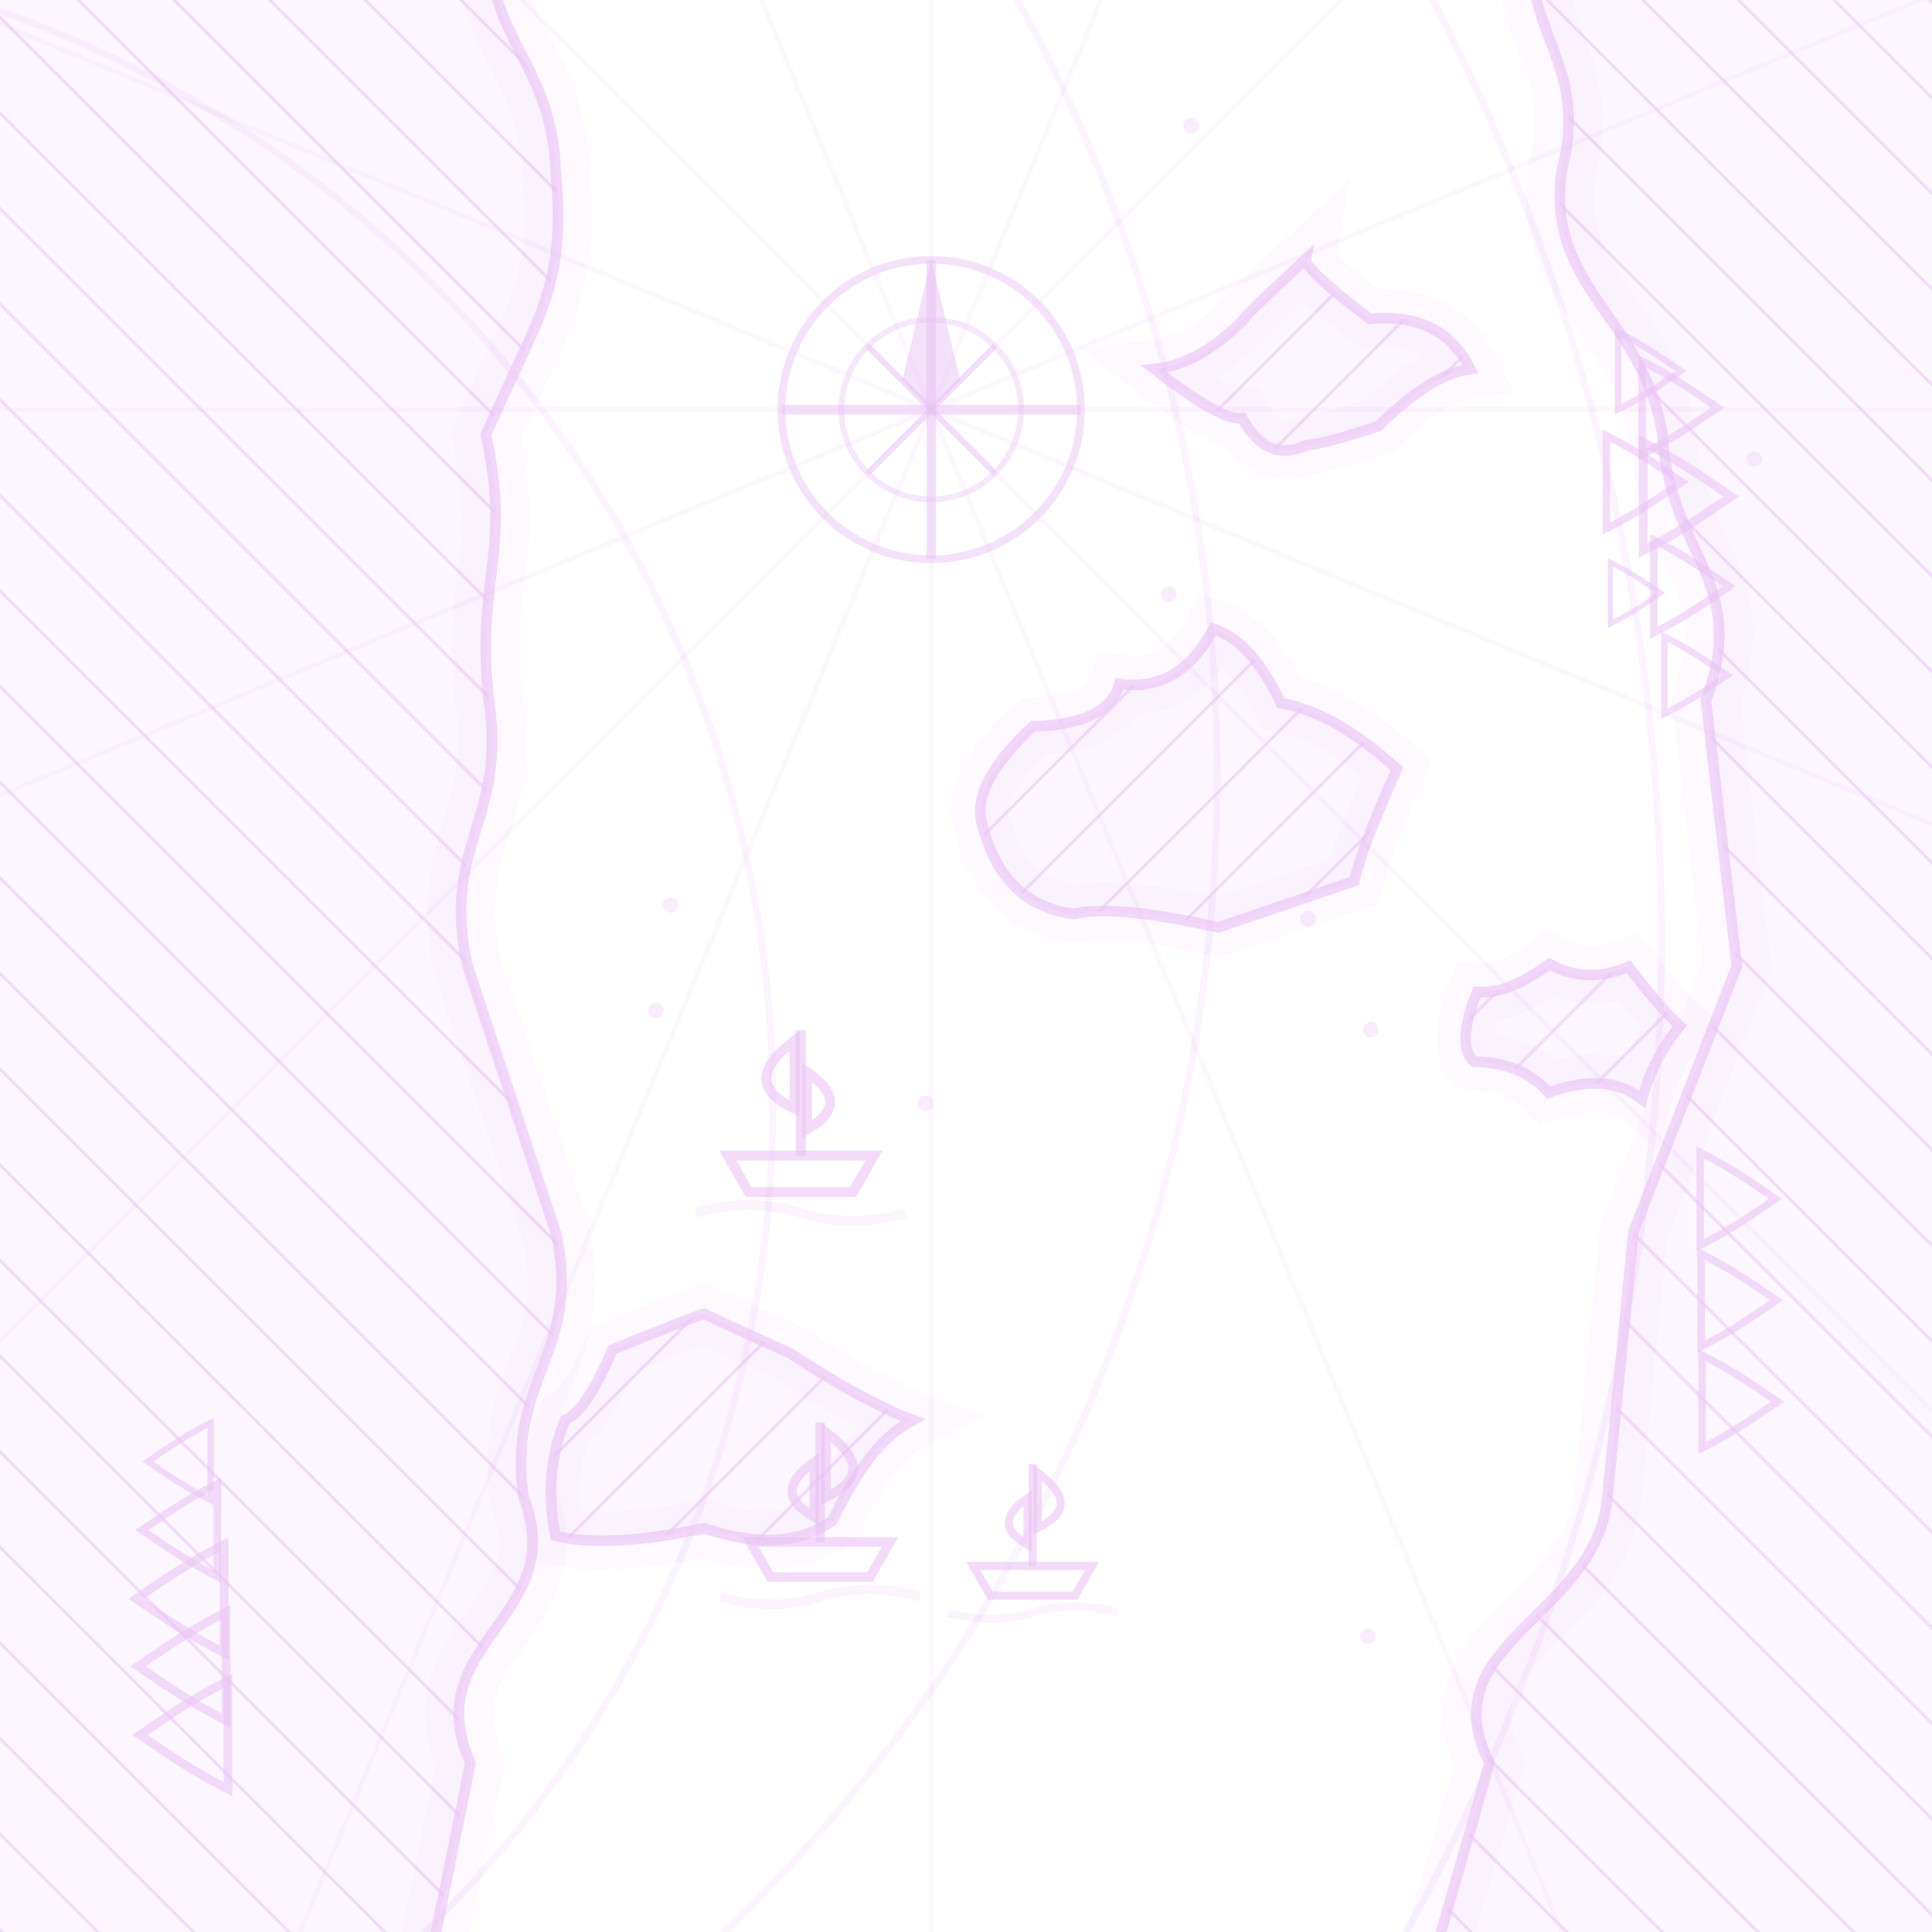
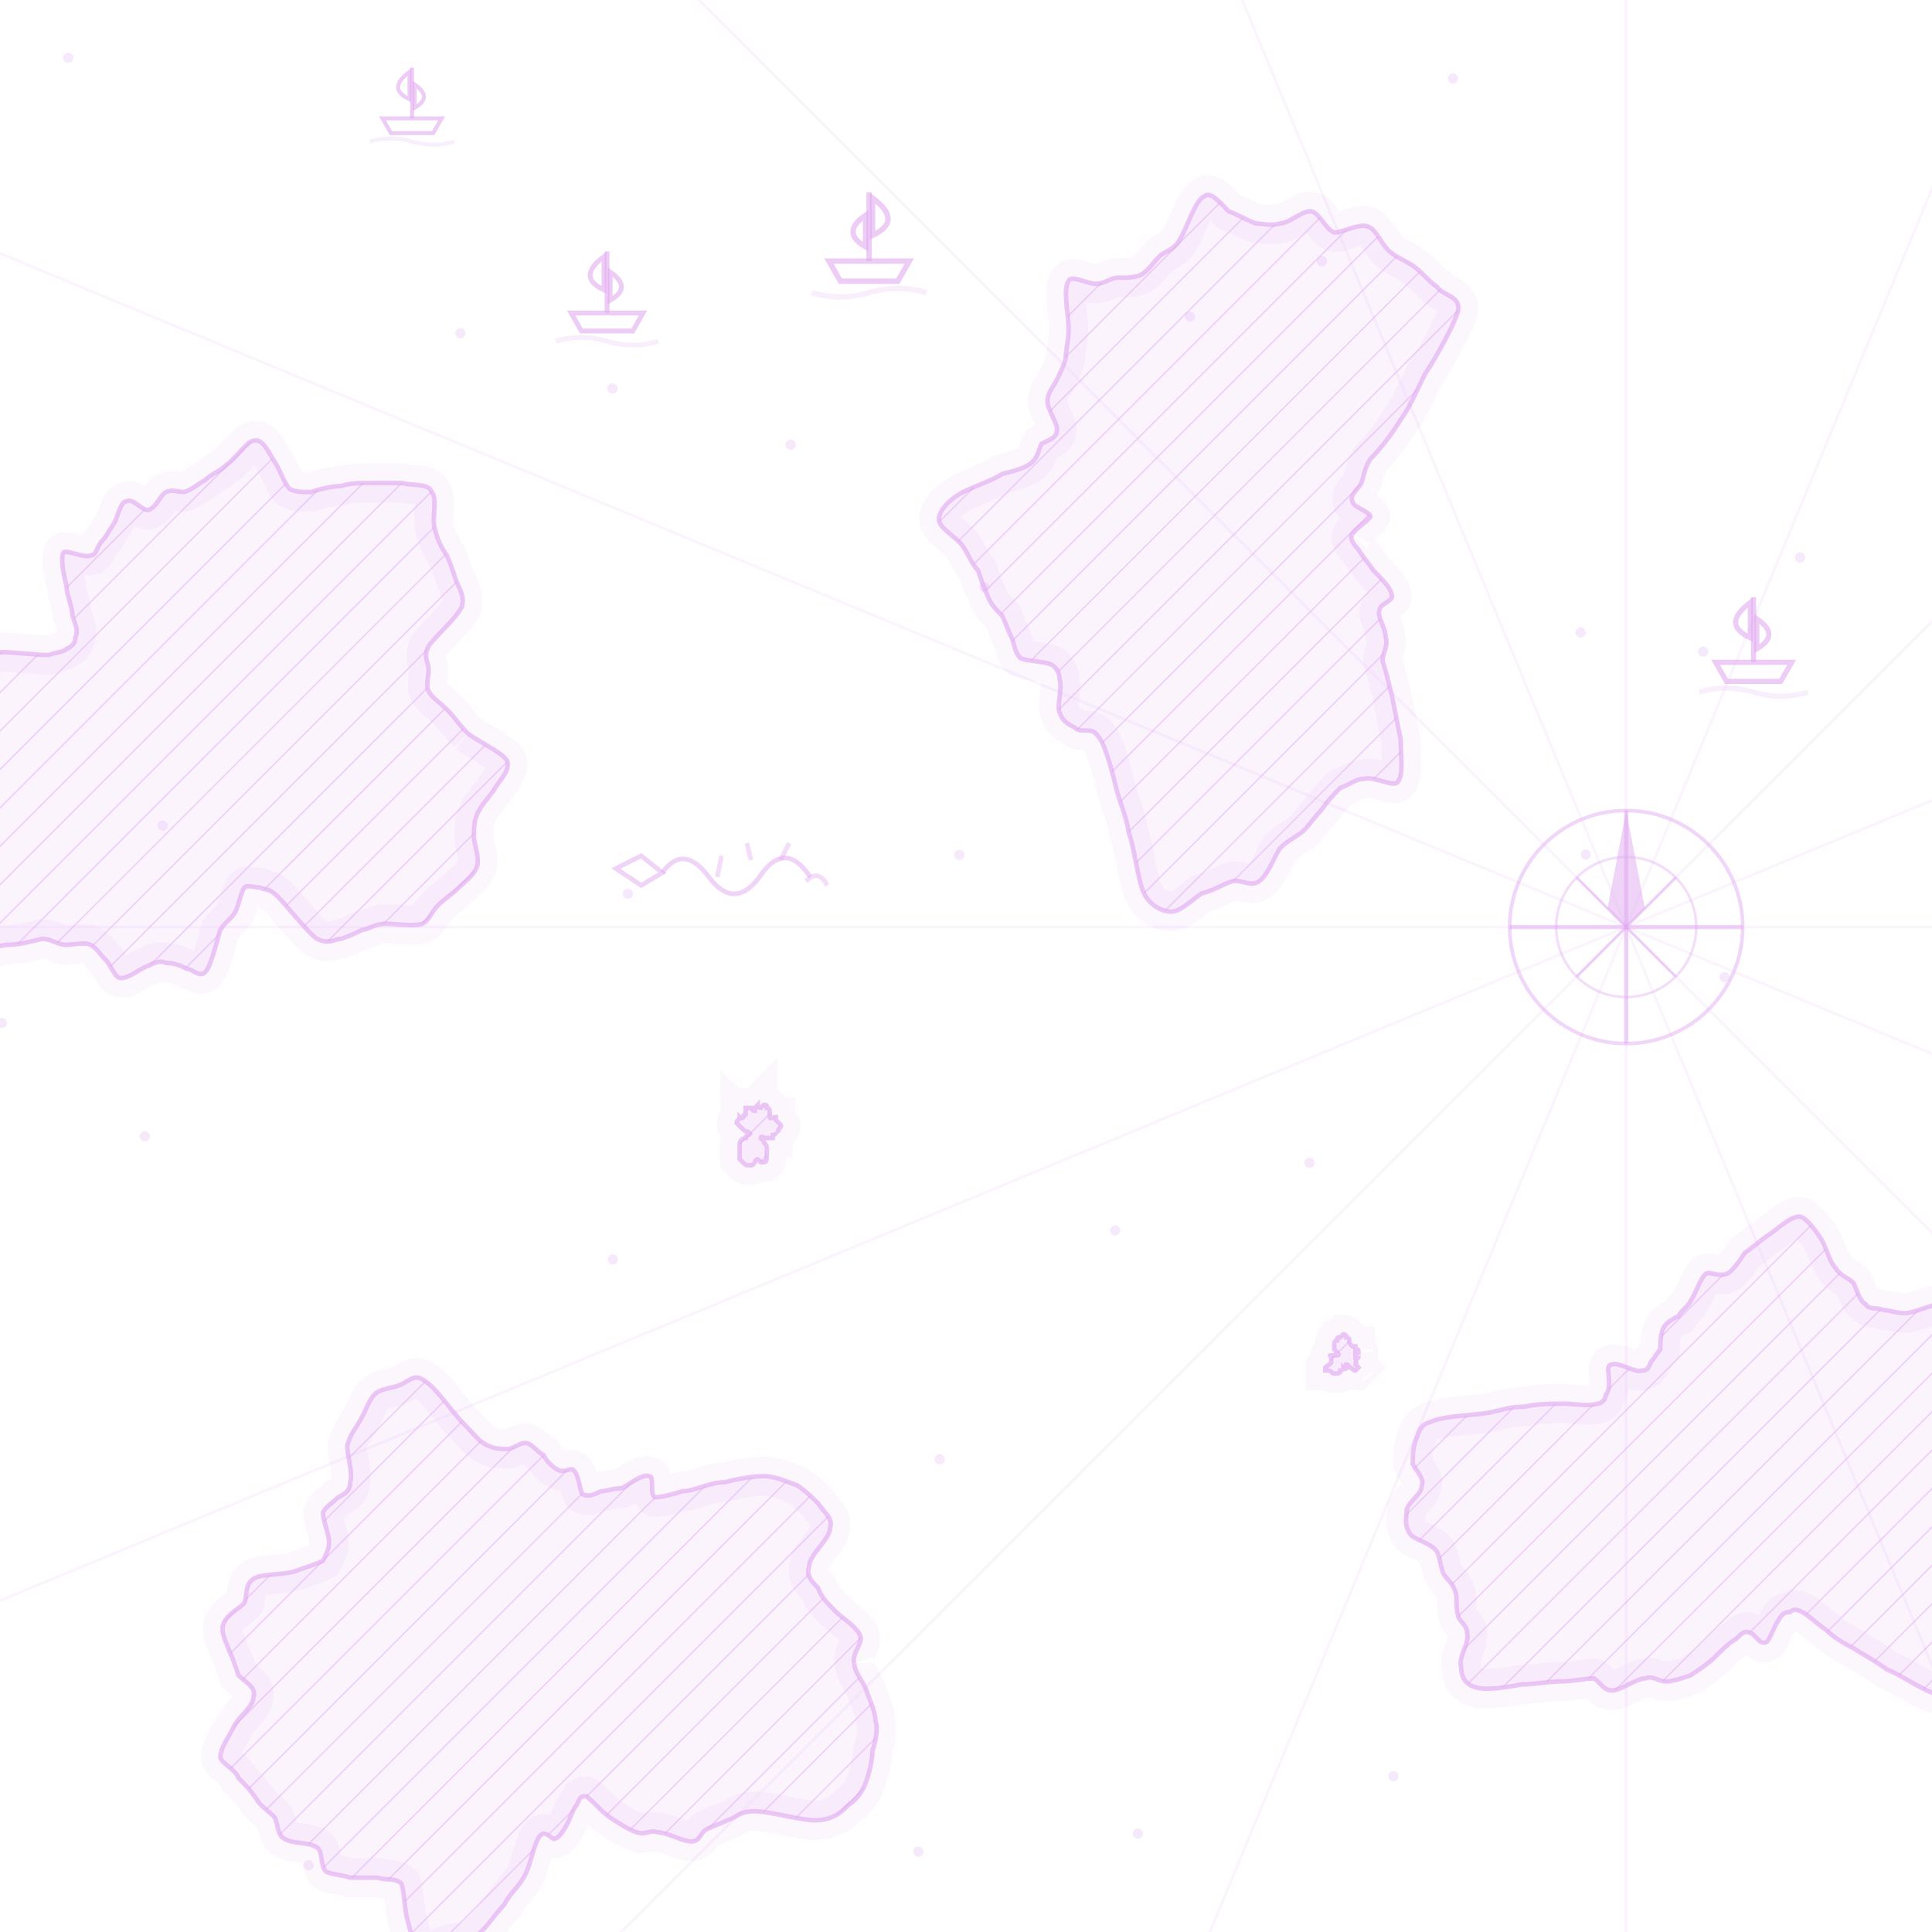
- <svg xmlns="http://www.w3.org/2000/svg" width="200" height="200" viewBox="0 0 200 200">
+ <svg xmlns="http://www.w3.org/2000/svg" width="640" height="640" viewBox="0 0 640 640">
  <defs>
-     <pattern id="h" width="7" height="7" patternUnits="userSpaceOnUse" patternTransform="rotate(45)">
-       <line x1="0" y1="0" x2="0" y2="7" stroke="#CB6CE6" stroke-opacity=".50" stroke-width=".65" />
+     <pattern id="h" width="9" height="9" patternUnits="userSpaceOnUse" patternTransform="rotate(45)">
+       <line x1="0" y1="0" x2="0" y2="9" stroke="#CB6CE6" stroke-opacity=".5" stroke-width=".9" />
    </pattern>
-     <g id="m" fill="none" stroke="#CB6CE6" stroke-opacity=".55" stroke-width="1.3">
-       <path d="M-8 5 C -5 -1 -2 -5 0 -8 C 2 -5 5 -1 8 5 Z" />
-     </g>
    <g id="s" fill="none" stroke="#CB6CE6" stroke-opacity=".58" stroke-width=".95">
      <path d="M-7 4 L7 4 L5 7.5 L-5 7.5 Z" />
      <path d="M0 4 L0 -8" />
      <path d="M0.6 -7 Q6 -3 0.6 -0.5 Z" />
      <path d="M-0.6 -4 Q-5 -1 -0.6 1.5 Z" />
      <path d="M-10 9.5 Q-5 11 0 9.5 Q5 8 10 9.5" stroke-opacity=".18" />
    </g>
+     <g id="w" fill="none" stroke="#CB6CE6" stroke-opacity=".5" stroke-width="1.1">
+       <path d="M-20 2 Q-14 -7 -8 2 Q-2 10 4 2 Q10 -6 15 1" />
+       <path d="M15 1 L20 -3 L26 0 L20 4 Z" />
+       <path d="M-13 -2 l-2 -4 M-6 -2 l1 -4 M2 2 l-1 -5" stroke-opacity=".4" />
+       <path d="M-24 4 Q-22 0 -19 3" stroke-opacity=".4" />
+     </g>
+     <path id="L0" d="M688 492 C690 495 691 497 689 499 C687 501 679 503 677 505 C674 507 676 509 675 511 C674 513 672 514 671 516 C670 518 671 521 671 523 C670 525 667 526 666 528 C666 530 667 533 667 535 C666 538 666 541 664 542 C662 544 657 543 655 544 C653 546 653 549 652 551 C651 553 649 555 647 557 C645 558 644 561 641 561 C637 560 630 555 625 553 C621 550 617 548 614 546 C610 544 607 542 605 540 C602 538 599 535 597 534 C595 533 594 533 593 534 C591 534 590 535 589 537 C588 538 586 544 585 544 C583 545 581 541 580 541 C578 540 577 541 575 543 C573 544 570 547 568 549 C566 551 563 553 560 555 C557 556 554 557 552 557 C549 557 548 555 545 556 C542 556 537 560 534 560 C531 560 530 557 528 556 C525 556 521 557 517 557 C513 557 508 558 504 558 C499 559 492 560 489 559 C485 558 484 555 484 552 C483 549 487 544 486 541 C486 538 483 537 483 535 C482 532 483 529 482 527 C481 524 479 523 478 521 C477 518 477 516 476 514 C474 511 468 510 467 508 C465 505 466 502 466 500 C467 497 471 495 471 492 C472 490 469 487 468 485 C468 482 468 480 469 477 C470 475 470 472 474 471 C478 469 487 469 493 468 C498 467 500 466 505 466 C509 465 514 465 518 465 C522 465 526 466 529 465 C531 465 532 463 532 462 C533 461 533 459 533 457 C533 455 532 452 534 452 C536 451 542 455 544 454 C546 454 546 453 547 451 C548 450 549 448 550 447 C550 445 550 442 551 440 C552 438 554 437 556 436 C557 434 559 433 560 431 C562 428 563 424 565 422 C566 421 569 423 572 422 C574 421 576 418 578 415 C581 413 583 411 586 409 C589 407 593 403 596 403 C598 403 601 407 603 410 C605 413 606 418 608 420 C610 423 612 423 614 425 C615 427 616 431 618 432 C619 434 622 433 624 434 C626 434 628 435 631 435 C634 435 640 432 643 432 C646 432 646 435 648 437 C650 438 651 440 653 441 C656 442 661 442 664 443 C667 443 671 444 673 446 C676 447 679 449 679 451 C679 454 675 458 675 460 C675 463 678 464 678 466 C678 469 675 472 675 474 C674 476 674 478 675 480 C676 482 678 484 680 486 C683 488 687 490 688 492" />
+     <path id="L1" d="M448 177 C447 178 448 180 450 182 C451 184 453 186 455 189 C457 191 461 195 461 197 C462 199 457 200 457 202 C456 204 459 208 459 211 C460 214 458 216 458 219 C459 222 460 226 461 230 C462 235 463 240 464 245 C464 250 465 257 463 259 C462 261 455 257 452 258 C449 258 447 260 444 261 C442 263 440 265 438 268 C436 270 434 273 432 275 C430 277 427 278 424 281 C422 284 420 290 417 292 C414 294 411 291 408 292 C405 293 402 295 398 296 C395 298 391 302 388 302 C385 302 381 300 379 296 C377 292 376 282 374 276 C373 270 371 266 370 262 C369 258 368 254 367 251 C366 248 365 245 363 243 C361 241 358 243 356 241 C354 240 352 239 351 236 C350 234 352 228 351 225 C351 223 350 221 348 220 C345 219 340 219 338 218 C336 216 336 213 335 211 C334 209 333 206 332 204 C330 202 328 200 327 197 C326 195 325 192 324 189 C322 187 321 184 319 181 C317 178 311 175 311 172 C311 169 315 165 319 163 C323 161 329 159 332 157 C336 156 340 155 342 153 C344 151 344 149 345 147 C347 146 350 145 350 143 C351 141 347 136 347 133 C347 130 349 128 350 126 C351 124 352 122 353 119 C353 116 354 113 354 109 C354 104 352 96 354 93 C355 91 360 94 363 94 C366 94 368 92 370 92 C373 92 376 92 378 91 C380 90 382 87 384 85 C386 83 389 83 391 79 C393 76 396 66 399 65 C401 63 405 68 407 70 C410 71 413 73 416 74 C418 74 421 75 424 74 C427 74 431 70 434 70 C437 70 439 76 442 77 C445 77 450 74 453 75 C456 76 457 80 460 83 C462 85 465 86 468 88 C471 90 473 93 476 95 C478 98 484 98 483 103 C482 107 476 118 472 124 C469 130 467 135 464 139 C461 144 457 149 454 152 C452 155 452 157 451 160 C450 162 447 164 448 166 C448 168 453 169 454 171 C454 172 449 175 448 177" />
+     <path id="L2" d="M155 243 C159 246 166 249 168 252 C169 255 166 258 164 261 C163 263 160 266 159 268 C157 271 157 274 157 277 C157 280 159 284 158 287 C157 290 154 292 152 294 C150 296 147 298 145 300 C143 302 142 305 140 306 C137 307 131 306 128 306 C124 306 122 308 120 308 C118 309 116 310 113 311 C111 311 109 313 105 311 C102 309 95 300 92 297 C89 294 88 295 86 294 C84 294 82 293 81 294 C80 295 79 300 78 302 C77 304 75 305 73 308 C72 311 70 320 68 322 C66 324 64 321 62 321 C60 320 58 319 55 319 C53 318 51 319 49 320 C46 321 43 324 40 324 C38 324 37 320 35 318 C33 316 32 314 30 313 C28 312 24 313 22 313 C19 313 17 311 14 311 C10 312 6 313 2 313 C-3 314 -8 315 -13 315 C-17 315 -24 315 -26 312 C-28 310 -24 303 -25 300 C-25 296 -28 294 -30 291 C-32 289 -34 286 -36 283 C-39 280 -44 278 -45 275 C-46 272 -44 267 -44 264 C-45 260 -50 257 -49 254 C-49 250 -44 246 -41 243 C-39 239 -35 236 -32 233 C-29 231 -26 228 -24 225 C-22 223 -22 220 -18 218 C-14 217 -6 216 -1 216 C5 216 12 217 16 217 C19 216 21 216 22 215 C24 214 25 213 25 211 C26 209 25 207 24 204 C24 201 22 197 22 194 C21 190 20 185 21 183 C22 182 28 185 30 184 C32 184 32 181 34 179 C35 178 36 176 38 173 C39 171 40 166 42 166 C44 165 47 169 49 169 C52 168 53 164 55 163 C57 162 59 163 61 163 C64 162 66 160 68 159 C70 157 73 156 75 154 C78 152 82 146 84 146 C87 145 89 150 91 153 C93 156 94 160 96 162 C98 163 100 163 103 163 C106 162 110 161 113 161 C116 160 119 160 123 160 C126 160 130 160 133 160 C137 161 142 160 143 163 C145 165 143 172 144 175 C145 179 146 181 148 184 C149 186 150 189 151 192 C152 195 154 197 153 201 C151 205 144 211 142 214 C140 218 142 219 142 222 C142 224 141 227 142 229 C143 231 146 233 148 235 C151 238 152 240 155 243" />
+     <path id="L3" d="M283 551 C283 554 286 557 287 560 C288 563 290 567 290 570 C291 573 290 577 289 580 C289 583 288 587 287 590 C286 593 284 596 281 598 C279 600 276 603 270 603 C265 603 255 600 250 600 C245 600 244 602 241 603 C239 604 236 605 234 606 C232 607 232 610 229 610 C226 610 221 607 218 607 C215 606 214 608 211 607 C208 606 205 604 202 602 C199 600 196 596 194 595 C192 595 192 596 191 598 C190 599 189 602 188 604 C187 606 185 609 184 609 C183 610 181 606 179 608 C177 610 176 617 174 621 C172 625 169 627 167 631 C164 634 161 639 158 641 C155 644 152 643 149 644 C146 645 142 647 140 646 C137 645 136 640 135 636 C134 633 134 627 133 624 C131 622 128 623 125 622 C123 622 119 622 116 622 C113 621 110 621 108 620 C106 618 107 613 105 612 C102 610 97 611 94 609 C92 608 92 604 91 602 C89 600 86 598 85 596 C83 593 81 591 79 589 C78 586 73 584 73 582 C73 579 76 575 78 571 C80 568 84 565 84 562 C85 559 81 557 79 555 C78 552 77 549 76 547 C75 544 73 541 74 538 C75 535 79 533 81 531 C82 528 81 525 84 523 C87 521 95 522 99 520 C102 519 105 518 107 517 C108 515 109 513 109 511 C109 508 107 504 107 501 C108 499 110 498 112 496 C114 495 116 494 116 491 C117 488 115 482 115 479 C116 475 118 473 119 471 C121 468 122 464 124 462 C126 460 129 460 132 459 C135 458 137 455 140 457 C144 459 150 468 153 471 C157 475 159 478 162 479 C164 480 166 480 168 480 C170 480 172 478 174 478 C176 478 178 481 180 482 C181 484 183 486 185 487 C187 488 189 486 190 487 C192 489 192 494 193 495 C195 496 197 495 199 494 C201 494 203 493 206 493 C208 492 213 488 215 489 C217 489 215 495 217 496 C219 496 223 495 226 494 C230 494 235 491 240 491 C244 490 249 489 253 489 C257 489 261 491 264 492 C267 494 269 496 271 498 C273 501 276 503 275 506 C275 510 268 515 268 519 C267 522 269 524 271 526 C272 529 274 531 277 534 C279 536 284 539 285 542 C286 544 282 548 283 551" />
+     <path id="L4" d="M450 449 C450 450 450 450 449 450 C449 450 449 450 449 450 C449 451 450 451 450 451 C450 451 449 451 449 452 C449 452 450 453 450 453 C450 453 449 454 449 454 C448 454 448 453 447 453 C447 453 447 452 446 452 C446 452 446 453 446 453 C446 454 445 453 445 453 C445 454 444 454 444 454 C444 455 443 455 443 455 C442 455 442 455 442 455 C441 455 441 454 440 454 C440 454 439 454 439 454 C439 454 439 453 439 453 C440 452 441 452 441 451 C441 451 441 451 441 451 C441 450 441 450 441 450 C441 450 441 450 441 449 C441 449 440 449 441 449 C441 449 441 449 442 449 C442 449 443 449 443 449 C444 449 443 448 443 448 C442 448 443 448 442 447 C442 447 442 447 442 446 C442 446 442 446 442 445 C442 445 442 444 443 444 C443 443 443 443 444 443 C444 443 445 442 445 442 C445 442 446 442 446 443 C447 443 447 444 447 444 C447 445 447 445 448 446 C448 446 448 446 448 446 C449 446 449 446 449 446 C449 447 449 447 449 447 C450 447 450 447 450 448 C449 448 449 448 449 448 C449 449 449 449 449 449 C449 449 450 449 450 449" />
+     <path id="L5" d="M257 375 C257 376 256 376 256 376 C256 377 256 377 256 377 C255 377 254 377 254 377 C253 377 252 376 252 377 C252 377 253 378 253 378 C253 379 254 379 254 380 C254 381 254 382 254 383 C254 384 254 385 253 385 C253 385 253 385 252 385 C252 385 251 384 251 384 C250 384 250 386 249 386 C249 386 248 386 248 386 C247 386 247 386 246 385 C246 385 246 385 245 384 C245 384 245 383 245 382 C245 382 245 380 245 380 C245 379 245 379 245 379 C245 378 246 377 247 377 C247 376 248 376 248 376 C249 375 249 376 248 375 C248 375 247 375 246 374 C246 374 246 374 245 373 C245 373 244 372 244 372 C244 371 245 371 245 370 C245 370 246 371 246 370 C247 370 246 369 247 369 C247 368 247 368 247 367 C248 367 248 367 249 367 C249 367 249 368 250 368 C250 368 250 367 251 366 C251 366 251 367 252 367 C252 367 253 366 253 366 C254 366 254 366 254 367 C255 367 255 368 255 369 C255 369 255 370 255 370 C255 371 256 370 257 370 C257 370 257 371 257 371 C258 372 258 372 258 372 C259 373 259 373 258 374 C258 374 258 375 257 375" />
  </defs>
-   <g opacity="0.42">
-     <circle cx="-40" cy="114.3" r="120" fill="none" stroke="#CB6CE6" stroke-opacity=".20" stroke-width=".7" />
-     <circle cx="-40" cy="80.3" r="166" fill="none" stroke="#CB6CE6" stroke-opacity=".20" stroke-width=".7" />
-     <circle cx="-40" cy="97.4" r="212" fill="none" stroke="#CB6CE6" stroke-opacity=".20" stroke-width=".7" />
-     <g stroke="#CB6CE6" stroke-opacity=".14" stroke-width=".5">
-       <line x1="96.4" y1="42.4" x2="396.4" y2="42.4" />
-       <line x1="96.4" y1="42.4" x2="373.5" y2="157.2" />
-       <line x1="96.4" y1="42.4" x2="308.5" y2="254.6" />
-       <line x1="96.4" y1="42.4" x2="211.2" y2="319.6" />
-       <line x1="96.4" y1="42.4" x2="96.4" y2="342.4" />
-       <line x1="96.4" y1="42.4" x2="-18.5" y2="319.6" />
-       <line x1="96.4" y1="42.4" x2="-115.8" y2="254.6" />
-       <line x1="96.4" y1="42.4" x2="-180.8" y2="157.2" />
-       <line x1="96.4" y1="42.4" x2="-203.6" y2="42.4" />
-       <line x1="96.4" y1="42.4" x2="-180.8" y2="-72.4" />
-       <line x1="96.4" y1="42.4" x2="-115.8" y2="-169.7" />
-       <line x1="96.4" y1="42.4" x2="-18.5" y2="-234.7" />
-       <line x1="96.4" y1="42.4" x2="96.4" y2="-257.6" />
-       <line x1="96.4" y1="42.4" x2="211.2" y2="-234.7" />
-       <line x1="96.4" y1="42.4" x2="308.5" y2="-169.7" />
-       <line x1="96.4" y1="42.4" x2="373.5" y2="-72.4" />
+   <g opacity="0.58">
+     <g stroke="#CB6CE6" stroke-opacity=".13" stroke-width=".9">
+       <line x1="538.7" y1="307.1" x2="1498.7" y2="307.1" />
+       <line x1="538.7" y1="307.1" x2="1425.6" y2="674.5" />
+       <line x1="538.7" y1="307.1" x2="1217.5" y2="985.9" />
+       <line x1="538.7" y1="307.1" x2="906" y2="1194" />
+       <line x1="538.7" y1="307.1" x2="538.7" y2="1267.1" />
+       <line x1="538.7" y1="307.1" x2="171.3" y2="1194" />
+       <line x1="538.7" y1="307.1" x2="-140.2" y2="985.9" />
+       <line x1="538.7" y1="307.1" x2="-348.3" y2="674.5" />
+       <line x1="538.7" y1="307.1" x2="-421.3" y2="307.1" />
+       <line x1="538.7" y1="307.1" x2="-348.3" y2="-60.3" />
+       <line x1="538.7" y1="307.1" x2="-140.2" y2="-371.7" />
+       <line x1="538.7" y1="307.1" x2="171.3" y2="-579.8" />
+       <line x1="538.7" y1="307.1" x2="538.7" y2="-652.9" />
+       <line x1="538.7" y1="307.1" x2="906" y2="-579.8" />
+       <line x1="538.7" y1="307.1" x2="1217.5" y2="-371.7" />
+       <line x1="538.7" y1="307.1" x2="1425.6" y2="-60.3" />
    </g>
-     <circle cx="181.6" cy="47.5" r=".8" fill="#CB6CE6" fill-opacity=".30" />
-     <circle cx="95.8" cy="114.2" r=".8" fill="#CB6CE6" fill-opacity=".30" />
-     <circle cx="67.9" cy="104.6" r=".8" fill="#CB6CE6" fill-opacity=".30" />
-     <circle cx="141.9" cy="106.6" r=".8" fill="#CB6CE6" fill-opacity=".30" />
-     <circle cx="69.4" cy="93.7" r=".8" fill="#CB6CE6" fill-opacity=".30" />
-     <circle cx="135.4" cy="95.1" r=".8" fill="#CB6CE6" fill-opacity=".30" />
-     <circle cx="121" cy="61.5" r=".8" fill="#CB6CE6" fill-opacity=".30" />
-     <circle cx="141.6" cy="169.4" r=".8" fill="#CB6CE6" fill-opacity=".30" />
-     <circle cx="123.3" cy="13" r=".8" fill="#CB6CE6" fill-opacity=".30" />
-     <path d="M-10 -10 L210 -10 L210 53.7 L182.5 45.8 C170.1 52.1, 167.4 34.7, 155 33.6 L127.5 30.9 L100 20.2 L72.5 23.4 C60.1 18.8, 57.4 27.2, 45 27.9 C32.6 29.9, 29.9 40.1, 17.5 38.3 C5.1 35, 2.4 44.8, -10 39.9 Z" transform="rotate(90 100 100)" fill="none" stroke="#CB6CE6" stroke-opacity=".10" stroke-width="7" />
-     <path d="M-10 -10 L210 -10 L210 52 C197.6 47.8, 194.9 57.1, 182.5 57.5 C170.1 58.7, 167.4 55.7, 155 50.3 C142.6 53, 139.9 49.2, 127.5 50.6 C115.1 52.5, 112.4 45.6, 100 48.4 L72.5 57.5 C60.1 60.4, 57.4 52.4, 45 54.2 C32.6 59.1, 29.9 43.1, 17.5 48.7 L-10 43.1 Z" transform="rotate(-90 100 100)" fill="none" stroke="#CB6CE6" stroke-opacity=".10" stroke-width="7" />
-     <path d="M144.6 79.6 Q140.9 87.9, 140.2 91.2 Q130.6 94.5, 126.1 96 Q115.3 93.6, 111.2 94.6 Q103.8 93.7, 101.7 85.4 Q100.4 81.3, 106.9 75.2 Q114.7 75, 115.9 70.8 Q122.1 71.7, 125.6 65.1 Q129.6 66.4, 132.6 72.8 Q138.1 73.7, 144.6 79.6 Z" fill="none" stroke="#CB6CE6" stroke-opacity=".10" stroke-width="6" />
-     <path d="M173.9 106.2 Q171.1 109.6, 170 113.8 Q166.4 110.9, 160.3 113.1 Q157.6 110, 152.6 109.9 Q150.7 108.2, 152.9 102.7 Q156 103, 160.4 99.8 Q164.2 101.9, 168.6 100.1 Q171.8 104.3, 173.9 106.2 Z" fill="none" stroke="#CB6CE6" stroke-opacity=".10" stroke-width="6" />
-     <path d="M94.5 147 Q90 149.3, 86.2 157.4 Q81.2 161, 72.9 158.2 Q62.9 160.3, 57.5 159 Q56.2 152.5, 58.5 147 Q60.7 146.1, 63.4 139.7 Q72.6 136, 72.9 136 Q76.9 137.9, 81.8 140.1 Q89.6 145.2, 94.5 147 Z" fill="none" stroke="#CB6CE6" stroke-opacity=".10" stroke-width="6" />
-     <path d="M152.2 38.2 Q148.2 38.7, 142.7 44.1 Q137.7 45.8, 135.2 46.1 Q131.2 48, 128.6 43.3 Q126.4 43.6, 119.5 38.2 Q124.2 37.7, 128.7 33.1 Q128.6 32.9, 135.2 26.8 Q135 27.9, 141.8 33 Q149.3 32.3, 152.2 38.2 Z" fill="none" stroke="#CB6CE6" stroke-opacity=".10" stroke-width="6" />
-     <path d="M-10 -10 L210 -10 L210 53.7 L182.5 45.8 C170.1 52.1, 167.4 34.7, 155 33.6 L127.5 30.9 L100 20.2 L72.5 23.4 C60.1 18.8, 57.4 27.2, 45 27.9 C32.6 29.9, 29.9 40.1, 17.5 38.3 C5.1 35, 2.4 44.8, -10 39.9 Z" transform="rotate(90 100 100)" fill="#CB6CE6" fill-opacity=".13" />
-     <path d="M-10 -10 L210 -10 L210 52 C197.6 47.8, 194.9 57.1, 182.5 57.5 C170.1 58.7, 167.4 55.7, 155 50.3 C142.6 53, 139.9 49.2, 127.5 50.6 C115.1 52.5, 112.4 45.6, 100 48.4 L72.5 57.5 C60.1 60.4, 57.4 52.4, 45 54.2 C32.6 59.1, 29.9 43.1, 17.5 48.7 L-10 43.1 Z" transform="rotate(-90 100 100)" fill="#CB6CE6" fill-opacity=".13" />
-     <path d="M144.6 79.6 Q140.9 87.9, 140.2 91.2 Q130.6 94.5, 126.1 96 Q115.3 93.6, 111.2 94.6 Q103.8 93.7, 101.7 85.4 Q100.4 81.3, 106.9 75.2 Q114.7 75, 115.9 70.8 Q122.1 71.7, 125.6 65.1 Q129.6 66.4, 132.6 72.8 Q138.1 73.7, 144.6 79.6 Z" fill="#CB6CE6" fill-opacity=".13" />
-     <path d="M173.9 106.2 Q171.1 109.6, 170 113.8 Q166.4 110.9, 160.3 113.1 Q157.6 110, 152.6 109.9 Q150.7 108.2, 152.9 102.7 Q156 103, 160.4 99.8 Q164.2 101.9, 168.6 100.1 Q171.8 104.3, 173.9 106.2 Z" fill="#CB6CE6" fill-opacity=".13" />
-     <path d="M94.5 147 Q90 149.3, 86.2 157.4 Q81.2 161, 72.9 158.2 Q62.9 160.3, 57.5 159 Q56.2 152.5, 58.5 147 Q60.7 146.1, 63.4 139.7 Q72.6 136, 72.9 136 Q76.9 137.9, 81.8 140.1 Q89.6 145.2, 94.5 147 Z" fill="#CB6CE6" fill-opacity=".13" />
-     <path d="M152.2 38.2 Q148.2 38.7, 142.7 44.1 Q137.7 45.8, 135.2 46.1 Q131.2 48, 128.6 43.3 Q126.4 43.6, 119.5 38.2 Q124.2 37.7, 128.7 33.1 Q128.6 32.9, 135.2 26.8 Q135 27.9, 141.8 33 Q149.3 32.3, 152.2 38.2 Z" fill="#CB6CE6" fill-opacity=".13" />
-     <path d="M-10 -10 L210 -10 L210 53.7 L182.5 45.8 C170.1 52.1, 167.4 34.7, 155 33.6 L127.5 30.9 L100 20.2 L72.5 23.4 C60.1 18.8, 57.4 27.2, 45 27.9 C32.6 29.9, 29.9 40.1, 17.5 38.3 C5.1 35, 2.4 44.8, -10 39.9 Z" transform="rotate(90 100 100)" fill="url(#h)" stroke="#CB6CE6" stroke-opacity=".62" stroke-width="1.1" />
-     <path d="M-10 -10 L210 -10 L210 52 C197.6 47.8, 194.9 57.1, 182.5 57.5 C170.1 58.7, 167.4 55.7, 155 50.3 C142.6 53, 139.9 49.2, 127.5 50.6 C115.1 52.5, 112.4 45.6, 100 48.4 L72.5 57.5 C60.1 60.4, 57.4 52.4, 45 54.2 C32.6 59.1, 29.9 43.1, 17.5 48.7 L-10 43.1 Z" transform="rotate(-90 100 100)" fill="url(#h)" stroke="#CB6CE6" stroke-opacity=".62" stroke-width="1.1" />
-     <path d="M144.6 79.6 Q140.9 87.9, 140.2 91.2 Q130.6 94.5, 126.1 96 Q115.3 93.6, 111.2 94.6 Q103.8 93.7, 101.7 85.4 Q100.4 81.3, 106.9 75.2 Q114.7 75, 115.9 70.8 Q122.1 71.7, 125.6 65.1 Q129.6 66.4, 132.6 72.8 Q138.1 73.7, 144.6 79.6 Z" fill="url(#h)" stroke="#CB6CE6" stroke-opacity=".62" stroke-width="1.1" />
-     <path d="M173.9 106.2 Q171.1 109.6, 170 113.8 Q166.4 110.9, 160.3 113.1 Q157.6 110, 152.6 109.9 Q150.7 108.2, 152.9 102.7 Q156 103, 160.4 99.8 Q164.2 101.9, 168.6 100.1 Q171.8 104.3, 173.9 106.2 Z" fill="url(#h)" stroke="#CB6CE6" stroke-opacity=".62" stroke-width="1.1" />
-     <path d="M94.5 147 Q90 149.3, 86.2 157.4 Q81.2 161, 72.9 158.2 Q62.9 160.3, 57.5 159 Q56.2 152.5, 58.5 147 Q60.7 146.1, 63.4 139.7 Q72.6 136, 72.9 136 Q76.9 137.9, 81.8 140.1 Q89.6 145.2, 94.5 147 Z" fill="url(#h)" stroke="#CB6CE6" stroke-opacity=".62" stroke-width="1.1" />
-     <path d="M152.2 38.2 Q148.2 38.7, 142.7 44.1 Q137.7 45.8, 135.2 46.1 Q131.2 48, 128.6 43.3 Q126.4 43.6, 119.5 38.2 Q124.2 37.7, 128.7 33.1 Q128.6 32.9, 135.2 26.8 Q135 27.9, 141.8 33 Q149.3 32.3, 152.2 38.2 Z" fill="url(#h)" stroke="#CB6CE6" stroke-opacity=".62" stroke-width="1.1" />
-     <use href="#m" transform="rotate(90 100 100) translate(38.4 30) scale(0.5)" />
-     <use href="#m" transform="rotate(90 100 100) translate(49.9 30.7) scale(0.6)" />
-     <use href="#m" transform="rotate(90 100 100) translate(61.4 31.3) scale(0.4)" />
-     <use href="#m" transform="rotate(90 100 100) translate(124.1 21) scale(0.6)" />
-     <use href="#m" transform="rotate(90 100 100) translate(134.6 20.9) scale(0.6)" />
-     <use href="#m" transform="rotate(90 100 100) translate(145.1 20.8) scale(0.6)" />
-     <use href="#m" transform="rotate(90 100 100) translate(42.2 27) scale(0.6)" />
-     <use href="#m" transform="rotate(90 100 100) translate(51.4 26.4) scale(0.7)" />
-     <use href="#m" transform="rotate(90 100 100) translate(60.7 25.8) scale(0.6)" />
-     <use href="#m" transform="rotate(90 100 100) translate(69.9 25.2) scale(0.5)" />
-     <use href="#m" transform="rotate(-90 100 100) translate(20.4 20.1) scale(0.7)" />
-     <use href="#m" transform="rotate(-90 100 100) translate(27.5 19.9) scale(0.7)" />
-     <use href="#m" transform="rotate(-90 100 100) translate(34.5 19.7) scale(0.7)" />
-     <use href="#m" transform="rotate(-90 100 100) translate(41.6 19.5) scale(0.6)" />
-     <use href="#m" transform="rotate(-90 100 100) translate(48.7 19.3) scale(0.5)" />
-     <g transform="translate(96.4 42.4)">
-       <circle r="15.5" fill="none" stroke="#CB6CE6" stroke-opacity=".48" stroke-width=".8" />
-       <circle r="9.3" fill="none" stroke="#CB6CE6" stroke-opacity=".38" stroke-width=".6" />
-       <line x1="0" y1="0" x2="0" y2="-15.484" stroke="#CB6CE6" stroke-opacity=".5" stroke-width="1" transform="rotate(0)" />
-       <line x1="0" y1="0" x2="0" y2="-9.29" stroke="#CB6CE6" stroke-opacity=".5" stroke-width="0.6" transform="rotate(45)" />
-       <line x1="0" y1="0" x2="0" y2="-15.484" stroke="#CB6CE6" stroke-opacity=".5" stroke-width="1" transform="rotate(90)" />
-       <line x1="0" y1="0" x2="0" y2="-9.29" stroke="#CB6CE6" stroke-opacity=".5" stroke-width="0.6" transform="rotate(135)" />
-       <line x1="0" y1="0" x2="0" y2="-15.484" stroke="#CB6CE6" stroke-opacity=".5" stroke-width="1" transform="rotate(180)" />
-       <line x1="0" y1="0" x2="0" y2="-9.29" stroke="#CB6CE6" stroke-opacity=".5" stroke-width="0.6" transform="rotate(225)" />
-       <line x1="0" y1="0" x2="0" y2="-15.484" stroke="#CB6CE6" stroke-opacity=".5" stroke-width="1" transform="rotate(270)" />
-       <line x1="0" y1="0" x2="0" y2="-9.29" stroke="#CB6CE6" stroke-opacity=".5" stroke-width="0.6" transform="rotate(315)" />
-       <path d="M0 -15.5 L3 -3 L0 0 L-3 -3 Z" fill="#CB6CE6" fill-opacity=".5" />
+     <circle cx="304.2" cy="613.4" r="1.7" fill="#CB6CE6" fill-opacity=".26" />
+     <circle cx="311.3" cy="483.4" r="1.7" fill="#CB6CE6" fill-opacity=".26" />
+     <circle cx="53.9" cy="273.5" r="1.7" fill="#CB6CE6" fill-opacity=".26" />
+     <circle cx="326.1" cy="194.5" r="1.7" fill="#CB6CE6" fill-opacity=".26" />
+     <circle cx="525.3" cy="283.1" r="1.7" fill="#CB6CE6" fill-opacity=".26" />
+     <circle cx="369.4" cy="407.6" r="1.7" fill="#CB6CE6" fill-opacity=".26" />
+     <circle cx="433.8" cy="385.2" r="1.7" fill="#CB6CE6" fill-opacity=".26" />
+     <circle cx="394.2" cy="104.9" r="1.7" fill="#CB6CE6" fill-opacity=".26" />
+     <circle cx="481.3" cy="26" r="1.7" fill="#CB6CE6" fill-opacity=".26" />
+     <circle cx="203" cy="417.2" r="1.7" fill="#CB6CE6" fill-opacity=".26" />
+     <circle cx="317.8" cy="283.2" r="1.7" fill="#CB6CE6" fill-opacity=".26" />
+     <circle cx="571.3" cy="323.7" r="1.7" fill="#CB6CE6" fill-opacity=".26" />
+     <circle cx="261.9" cy="147.3" r="1.7" fill="#CB6CE6" fill-opacity=".26" />
+     <circle cx="376.9" cy="607.4" r="1.7" fill="#CB6CE6" fill-opacity=".26" />
+     <circle cx="523.6" cy="209.5" r="1.7" fill="#CB6CE6" fill-opacity=".26" />
+     <circle cx="564.2" cy="215.9" r="1.7" fill="#CB6CE6" fill-opacity=".26" />
+     <circle cx="596.3" cy="184.7" r="1.7" fill="#CB6CE6" fill-opacity=".26" />
+     <circle cx="48" cy="376.4" r="1.7" fill="#CB6CE6" fill-opacity=".26" />
+     <circle cx="437.9" cy="86.5" r="1.7" fill="#CB6CE6" fill-opacity=".26" />
+     <circle cx="461.6" cy="588.4" r="1.7" fill="#CB6CE6" fill-opacity=".26" />
+     <circle cx="0.6" cy="338.9" r="1.7" fill="#CB6CE6" fill-opacity=".26" />
+     <circle cx="202.9" cy="128.7" r="1.7" fill="#CB6CE6" fill-opacity=".26" />
+     <circle cx="152.5" cy="110.4" r="1.7" fill="#CB6CE6" fill-opacity=".26" />
+     <circle cx="208" cy="296.1" r="1.7" fill="#CB6CE6" fill-opacity=".26" />
+     <circle cx="22.6" cy="19.2" r="1.7" fill="#CB6CE6" fill-opacity=".26" />
+     <circle cx="102.2" cy="617.9" r="1.7" fill="#CB6CE6" fill-opacity=".26" />
+     <use href="#L0" fill="none" stroke="#CB6CE6" stroke-opacity=".10" stroke-width="13" />
+     <use href="#L1" fill="none" stroke="#CB6CE6" stroke-opacity=".10" stroke-width="13" />
+     <use href="#L2" fill="none" stroke="#CB6CE6" stroke-opacity=".10" stroke-width="13" />
+     <use href="#L3" fill="none" stroke="#CB6CE6" stroke-opacity=".10" stroke-width="13" />
+     <use href="#L4" fill="none" stroke="#CB6CE6" stroke-opacity=".10" stroke-width="13" />
+     <use href="#L5" fill="none" stroke="#CB6CE6" stroke-opacity=".10" stroke-width="13" />
+     <use href="#L0" fill="#CB6CE6" fill-opacity=".13" />
+     <use href="#L1" fill="#CB6CE6" fill-opacity=".13" />
+     <use href="#L2" fill="#CB6CE6" fill-opacity=".13" />
+     <use href="#L3" fill="#CB6CE6" fill-opacity=".13" />
+     <use href="#L4" fill="#CB6CE6" fill-opacity=".13" />
+     <use href="#L5" fill="#CB6CE6" fill-opacity=".13" />
+     <use href="#L0" fill="url(#h)" stroke="#CB6CE6" stroke-opacity=".62" stroke-width="1.5" />
+     <use href="#L1" fill="url(#h)" stroke="#CB6CE6" stroke-opacity=".62" stroke-width="1.5" />
+     <use href="#L2" fill="url(#h)" stroke="#CB6CE6" stroke-opacity=".62" stroke-width="1.5" />
+     <use href="#L3" fill="url(#h)" stroke="#CB6CE6" stroke-opacity=".62" stroke-width="1.5" />
+     <use href="#L4" fill="url(#h)" stroke="#CB6CE6" stroke-opacity=".62" stroke-width="1.5" />
+     <use href="#L5" fill="url(#h)" stroke="#CB6CE6" stroke-opacity=".62" stroke-width="1.5" />
+     <g transform="translate(538.7 307.1)">
+       <circle r="38.6" fill="none" stroke="#CB6CE6" stroke-opacity=".48" stroke-width="1.2" />
+       <circle r="23.2" fill="none" stroke="#CB6CE6" stroke-opacity=".38" stroke-width=".9" />
+       <line x1="0" y1="0" x2="0" y2="-38.6" stroke="#CB6CE6" stroke-opacity=".5" stroke-width="1.4" transform="rotate(0)" />
+       <line x1="0" y1="0" x2="0" y2="-23.2" stroke="#CB6CE6" stroke-opacity=".5" stroke-width="0.9" transform="rotate(45)" />
+       <line x1="0" y1="0" x2="0" y2="-38.6" stroke="#CB6CE6" stroke-opacity=".5" stroke-width="1.4" transform="rotate(90)" />
+       <line x1="0" y1="0" x2="0" y2="-23.2" stroke="#CB6CE6" stroke-opacity=".5" stroke-width="0.9" transform="rotate(135)" />
+       <line x1="0" y1="0" x2="0" y2="-38.6" stroke="#CB6CE6" stroke-opacity=".5" stroke-width="1.4" transform="rotate(180)" />
+       <line x1="0" y1="0" x2="0" y2="-23.2" stroke="#CB6CE6" stroke-opacity=".5" stroke-width="0.9" transform="rotate(225)" />
+       <line x1="0" y1="0" x2="0" y2="-38.6" stroke="#CB6CE6" stroke-opacity=".5" stroke-width="1.4" transform="rotate(270)" />
+       <line x1="0" y1="0" x2="0" y2="-23.2" stroke="#CB6CE6" stroke-opacity=".5" stroke-width="0.9" transform="rotate(315)" />
+       <path d="M0 -38.6 L6.2 -6.2 L0 0 L-6.2 -6.2 Z" fill="#CB6CE6" fill-opacity=".5" />
    </g>
-     <use href="#s" transform="translate(106.9 158.6) scale(0.8780408 0.8780408)" />
-     <use href="#s" transform="translate(82.9 115.3) scale(-1.080601 1.080601)" />
-     <use href="#s" transform="translate(84.9 155.5) scale(1.032351 1.032351)" />
+     <use href="#s" transform="translate(136.5 33.6) scale(-1.4 1.4)" />
+     <use href="#s" transform="translate(201.1 96.9) scale(-1.7 1.7)" />
+     <use href="#s" transform="translate(287.9 78.9) scale(1.9 1.9)" />
+     <use href="#s" transform="translate(580.9 212.2) scale(-1.8 1.8)" />
+     <use href="#w" transform="translate(240.4 287.7) scale(-1.4 1.4)" />
  </g>
</svg>
